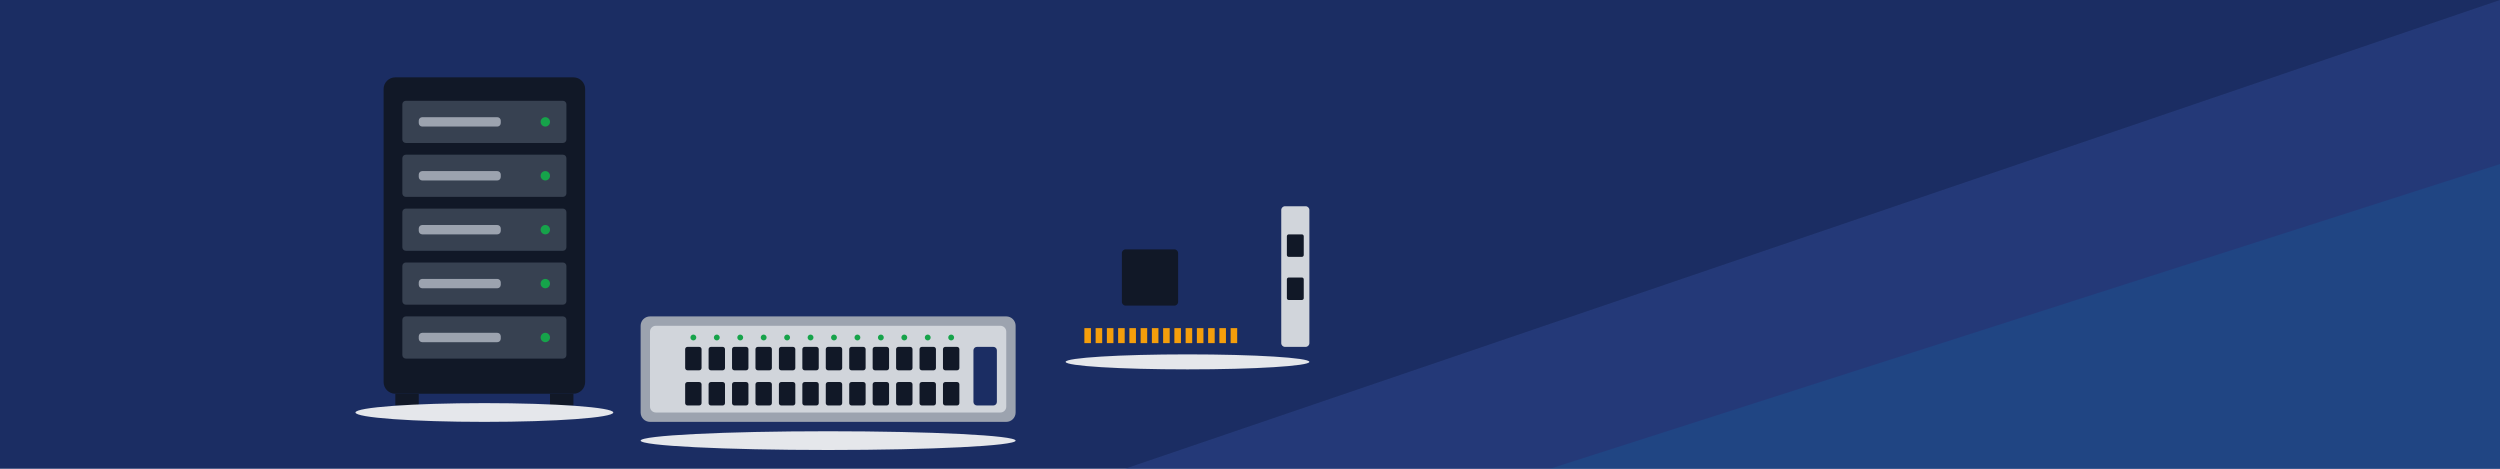
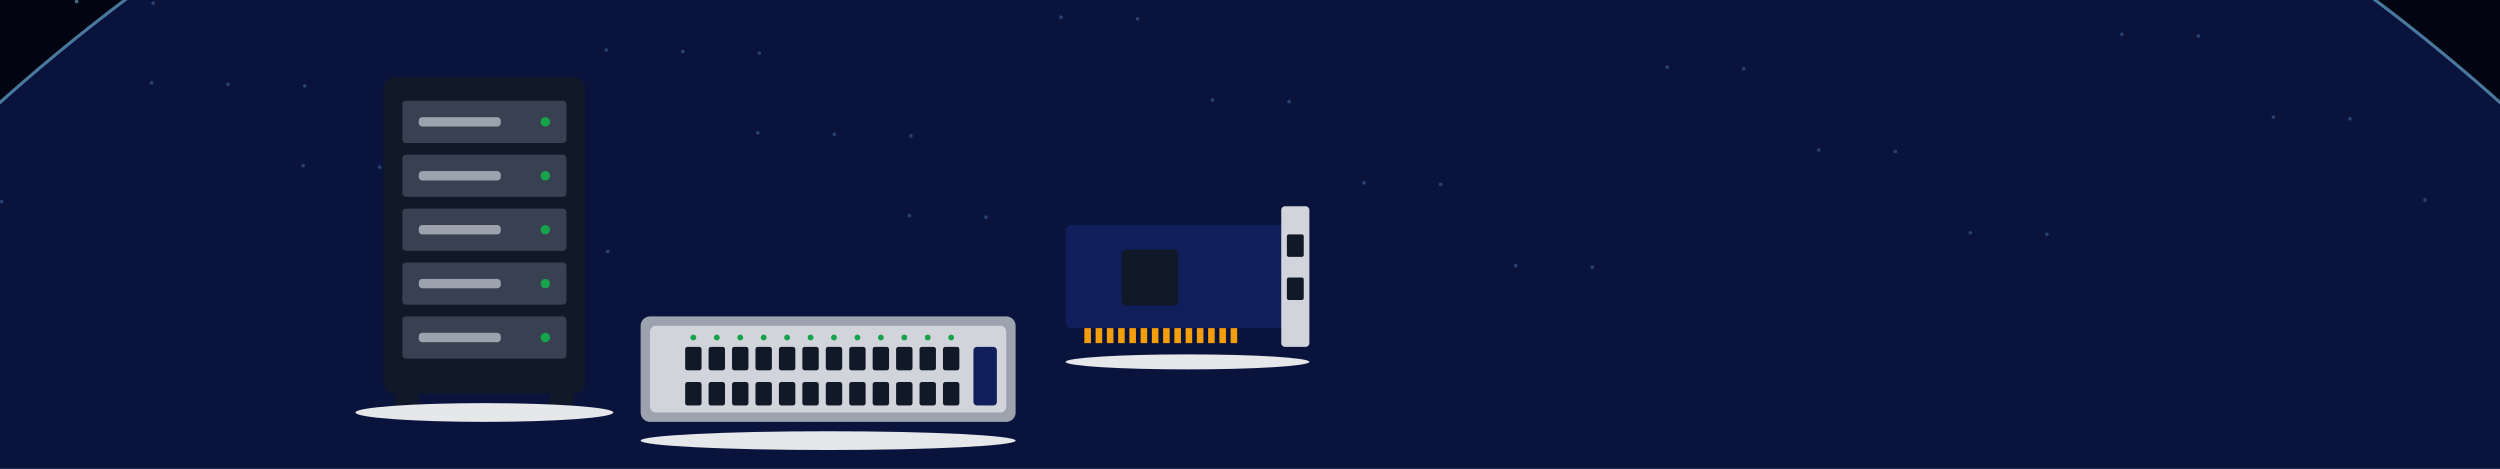
<svg xmlns="http://www.w3.org/2000/svg" viewBox="0 0 1600 300" width="1600" height="300">
-   <rect width="1600" height="300" fill="#1b2d63" />
-   <path d="M720.0 300L1600 0V300z" fill="#2c4489" opacity=".55" />
-   <path d="M992.0 300L1600 105.0V300z" fill="#0b78b8" opacity=".18" />
+   <rect width="1600" height="300" fill="#020411" />
+   <circle cx="97" cy="53" r="1.2" fill="#80d1ff" opacity=".5" />
+   <circle cx="194" cy="106" r="1.2" fill="#80d1ff" opacity=".5" />
+   <circle cx="291" cy="159" r="1.2" fill="#80d1ff" opacity=".5" />
+   <circle cx="388" cy="32" r="1.2" fill="#80d1ff" opacity=".5" />
+   <circle cx="485" cy="85" r="1.2" fill="#80d1ff" opacity=".5" />
+   <circle cx="582" cy="138" r="1.2" fill="#80d1ff" opacity=".5" />
+   <circle cx="679" cy="11" r="1.2" fill="#80d1ff" opacity=".5" />
+   <circle cx="776" cy="64" r="1.2" fill="#80d1ff" opacity=".5" />
+   <circle cx="873" cy="117" r="1.2" fill="#80d1ff" opacity=".5" />
+   <circle cx="970" cy="170" r="1.2" fill="#80d1ff" opacity=".5" />
+   <circle cx="1067" cy="43" r="1.2" fill="#80d1ff" opacity=".5" />
+   <circle cx="1164" cy="96" r="1.2" fill="#80d1ff" opacity=".5" />
+   <circle cx="1261" cy="149" r="1.2" fill="#80d1ff" opacity=".5" />
+   <circle cx="1358" cy="22" r="1.2" fill="#80d1ff" opacity=".5" />
+   <circle cx="1455" cy="75" r="1.2" fill="#80d1ff" opacity=".5" />
+   <circle cx="1552" cy="128" r="1.2" fill="#80d1ff" opacity=".5" />
+   <circle cx="49" cy="1" r="1.2" fill="#80d1ff" opacity=".5" />
+   <circle cx="146" cy="54" r="1.2" fill="#80d1ff" opacity=".5" />
+   <circle cx="243" cy="107" r="1.2" fill="#80d1ff" opacity=".5" />
+   <circle cx="340" cy="160" r="1.2" fill="#80d1ff" opacity=".5" />
+   <circle cx="437" cy="33" r="1.2" fill="#80d1ff" opacity=".5" />
+   <circle cx="534" cy="86" r="1.2" fill="#80d1ff" opacity=".5" />
+   <circle cx="631" cy="139" r="1.2" fill="#80d1ff" opacity=".5" />
+   <circle cx="728" cy="12" r="1.2" fill="#80d1ff" opacity=".5" />
+   <circle cx="825" cy="65" r="1.2" fill="#80d1ff" opacity=".5" />
+   <circle cx="922" cy="118" r="1.2" fill="#80d1ff" opacity=".5" />
+   <circle cx="1019" cy="171" r="1.2" fill="#80d1ff" opacity=".5" />
+   <circle cx="1116" cy="44" r="1.2" fill="#80d1ff" opacity=".5" />
+   <circle cx="1213" cy="97" r="1.2" fill="#80d1ff" opacity=".5" />
+   <circle cx="1310" cy="150" r="1.2" fill="#80d1ff" opacity=".5" />
+   <circle cx="1407" cy="23" r="1.2" fill="#80d1ff" opacity=".5" />
+   <circle cx="1504" cy="76" r="1.2" fill="#80d1ff" opacity=".5" />
+   <circle cx="1" cy="129" r="1.2" fill="#80d1ff" opacity=".5" />
+   <circle cx="98" cy="2" r="1.2" fill="#80d1ff" opacity=".5" />
+   <circle cx="195" cy="55" r="1.2" fill="#80d1ff" opacity=".5" />
+   <circle cx="292" cy="108" r="1.2" fill="#80d1ff" opacity=".5" />
+   <circle cx="389" cy="161" r="1.2" fill="#80d1ff" opacity=".5" />
+   <circle cx="486" cy="34" r="1.2" fill="#80d1ff" opacity=".5" />
+   <circle cx="583" cy="87" r="1.2" fill="#80d1ff" opacity=".5" />
+   <circle cx="800.0" cy="960.0" r="1200.0" fill="#101f5c" opacity=".55" />
+   <circle cx="800.0" cy="960.0" r="1200.0" fill="none" stroke="#80d1ff" stroke-width="2" opacity=".55" />
  <g transform="translate(160 0) scale(0.75)">
    <rect x="114" y="66" width="172" height="270" rx="10" fill="#111827" />
    <rect x="130" y="86" width="140" height="36" rx="3" fill="#374151" />
    <circle cx="252" cy="104" r="4" fill="#16a34a" />
    <rect x="144" y="100" width="70" height="8" rx="3" fill="#9ca3af" />
    <rect x="130" y="132" width="140" height="36" rx="3" fill="#374151" />
    <circle cx="252" cy="150" r="4" fill="#16a34a" />
    <rect x="144" y="146" width="70" height="8" rx="3" fill="#9ca3af" />
    <rect x="130" y="178" width="140" height="36" rx="3" fill="#374151" />
    <circle cx="252" cy="196" r="4" fill="#16a34a" />
    <rect x="144" y="192" width="70" height="8" rx="3" fill="#9ca3af" />
    <rect x="130" y="224" width="140" height="36" rx="3" fill="#374151" />
    <circle cx="252" cy="242" r="4" fill="#16a34a" />
    <rect x="144" y="238" width="70" height="8" rx="3" fill="#9ca3af" />
    <rect x="130" y="270" width="140" height="36" rx="3" fill="#374151" />
    <circle cx="252" cy="288" r="4" fill="#16a34a" />
    <rect x="144" y="284" width="70" height="8" rx="3" fill="#9ca3af" />
    <rect x="124" y="336" width="20" height="10" fill="#111827" />
    <rect x="256" y="336" width="20" height="10" fill="#111827" />
    <ellipse cx="200" cy="352" rx="110" ry="8" fill="#e5e7eb" />
  </g>
  <g transform="translate(380 90) scale(0.75)">
    <rect x="40" y="150" width="320" height="90" rx="8" fill="#9ca3af" />
    <rect x="48" y="158" width="304" height="74" rx="5" fill="#d1d5db" />
    <rect x="78" y="176" width="14" height="20" rx="2" fill="#111827" />
    <rect x="98" y="176" width="14" height="20" rx="2" fill="#111827" />
    <rect x="118" y="176" width="14" height="20" rx="2" fill="#111827" />
    <rect x="138" y="176" width="14" height="20" rx="2" fill="#111827" />
    <rect x="158" y="176" width="14" height="20" rx="2" fill="#111827" />
    <rect x="178" y="176" width="14" height="20" rx="2" fill="#111827" />
    <rect x="198" y="176" width="14" height="20" rx="2" fill="#111827" />
    <rect x="218" y="176" width="14" height="20" rx="2" fill="#111827" />
    <rect x="238" y="176" width="14" height="20" rx="2" fill="#111827" />
    <rect x="258" y="176" width="14" height="20" rx="2" fill="#111827" />
    <rect x="278" y="176" width="14" height="20" rx="2" fill="#111827" />
    <rect x="298" y="176" width="14" height="20" rx="2" fill="#111827" />
    <rect x="78" y="206" width="14" height="20" rx="2" fill="#111827" />
    <rect x="98" y="206" width="14" height="20" rx="2" fill="#111827" />
    <rect x="118" y="206" width="14" height="20" rx="2" fill="#111827" />
    <rect x="138" y="206" width="14" height="20" rx="2" fill="#111827" />
    <rect x="158" y="206" width="14" height="20" rx="2" fill="#111827" />
    <rect x="178" y="206" width="14" height="20" rx="2" fill="#111827" />
    <rect x="198" y="206" width="14" height="20" rx="2" fill="#111827" />
    <rect x="218" y="206" width="14" height="20" rx="2" fill="#111827" />
    <rect x="238" y="206" width="14" height="20" rx="2" fill="#111827" />
    <rect x="258" y="206" width="14" height="20" rx="2" fill="#111827" />
    <rect x="278" y="206" width="14" height="20" rx="2" fill="#111827" />
    <rect x="298" y="206" width="14" height="20" rx="2" fill="#111827" />
    <circle cx="85" cy="168" r="2.5" fill="#16a34a" />
    <circle cx="105" cy="168" r="2.5" fill="#16a34a" />
    <circle cx="125" cy="168" r="2.5" fill="#16a34a" />
    <circle cx="145" cy="168" r="2.5" fill="#16a34a" />
    <circle cx="165" cy="168" r="2.5" fill="#16a34a" />
    <circle cx="185" cy="168" r="2.5" fill="#16a34a" />
    <circle cx="205" cy="168" r="2.5" fill="#16a34a" />
    <circle cx="225" cy="168" r="2.5" fill="#16a34a" />
    <circle cx="245" cy="168" r="2.5" fill="#16a34a" />
    <circle cx="265" cy="168" r="2.5" fill="#16a34a" />
    <circle cx="285" cy="168" r="2.5" fill="#16a34a" />
    <circle cx="305" cy="168" r="2.5" fill="#16a34a" />
-     <rect x="324" y="176" width="20" height="50" rx="3" fill="#1b2d63" />
+     <rect x="324" y="176" width="20" height="50" rx="3" fill="#101f5c" />
    <ellipse cx="200" cy="256" rx="160" ry="8" fill="#e5e7eb" />
  </g>
  <g transform="translate(640 60) scale(0.6)">
-     <rect x="70" y="140" width="240" height="110" rx="6" fill="#1b2d63" />
+     <rect x="70" y="140" width="240" height="110" rx="6" fill="#101f5c" />
    <rect x="300" y="120" width="30" height="150" rx="4" fill="#d1d5db" />
    <rect x="306" y="150" width="18" height="24" rx="2" fill="#111827" />
    <rect x="306" y="196" width="18" height="24" rx="2" fill="#111827" />
    <rect x="130" y="166" width="60" height="60" rx="4" fill="#111827" />
    <rect x="90" y="250" width="7" height="16" fill="#f59e0b" />
    <rect x="102" y="250" width="7" height="16" fill="#f59e0b" />
    <rect x="114" y="250" width="7" height="16" fill="#f59e0b" />
    <rect x="126" y="250" width="7" height="16" fill="#f59e0b" />
    <rect x="138" y="250" width="7" height="16" fill="#f59e0b" />
    <rect x="150" y="250" width="7" height="16" fill="#f59e0b" />
    <rect x="162" y="250" width="7" height="16" fill="#f59e0b" />
    <rect x="174" y="250" width="7" height="16" fill="#f59e0b" />
    <rect x="186" y="250" width="7" height="16" fill="#f59e0b" />
    <rect x="198" y="250" width="7" height="16" fill="#f59e0b" />
    <rect x="210" y="250" width="7" height="16" fill="#f59e0b" />
    <rect x="222" y="250" width="7" height="16" fill="#f59e0b" />
    <rect x="234" y="250" width="7" height="16" fill="#f59e0b" />
    <rect x="246" y="250" width="7" height="16" fill="#f59e0b" />
    <ellipse cx="200" cy="286" rx="130" ry="8" fill="#e5e7eb" />
  </g>
</svg>
